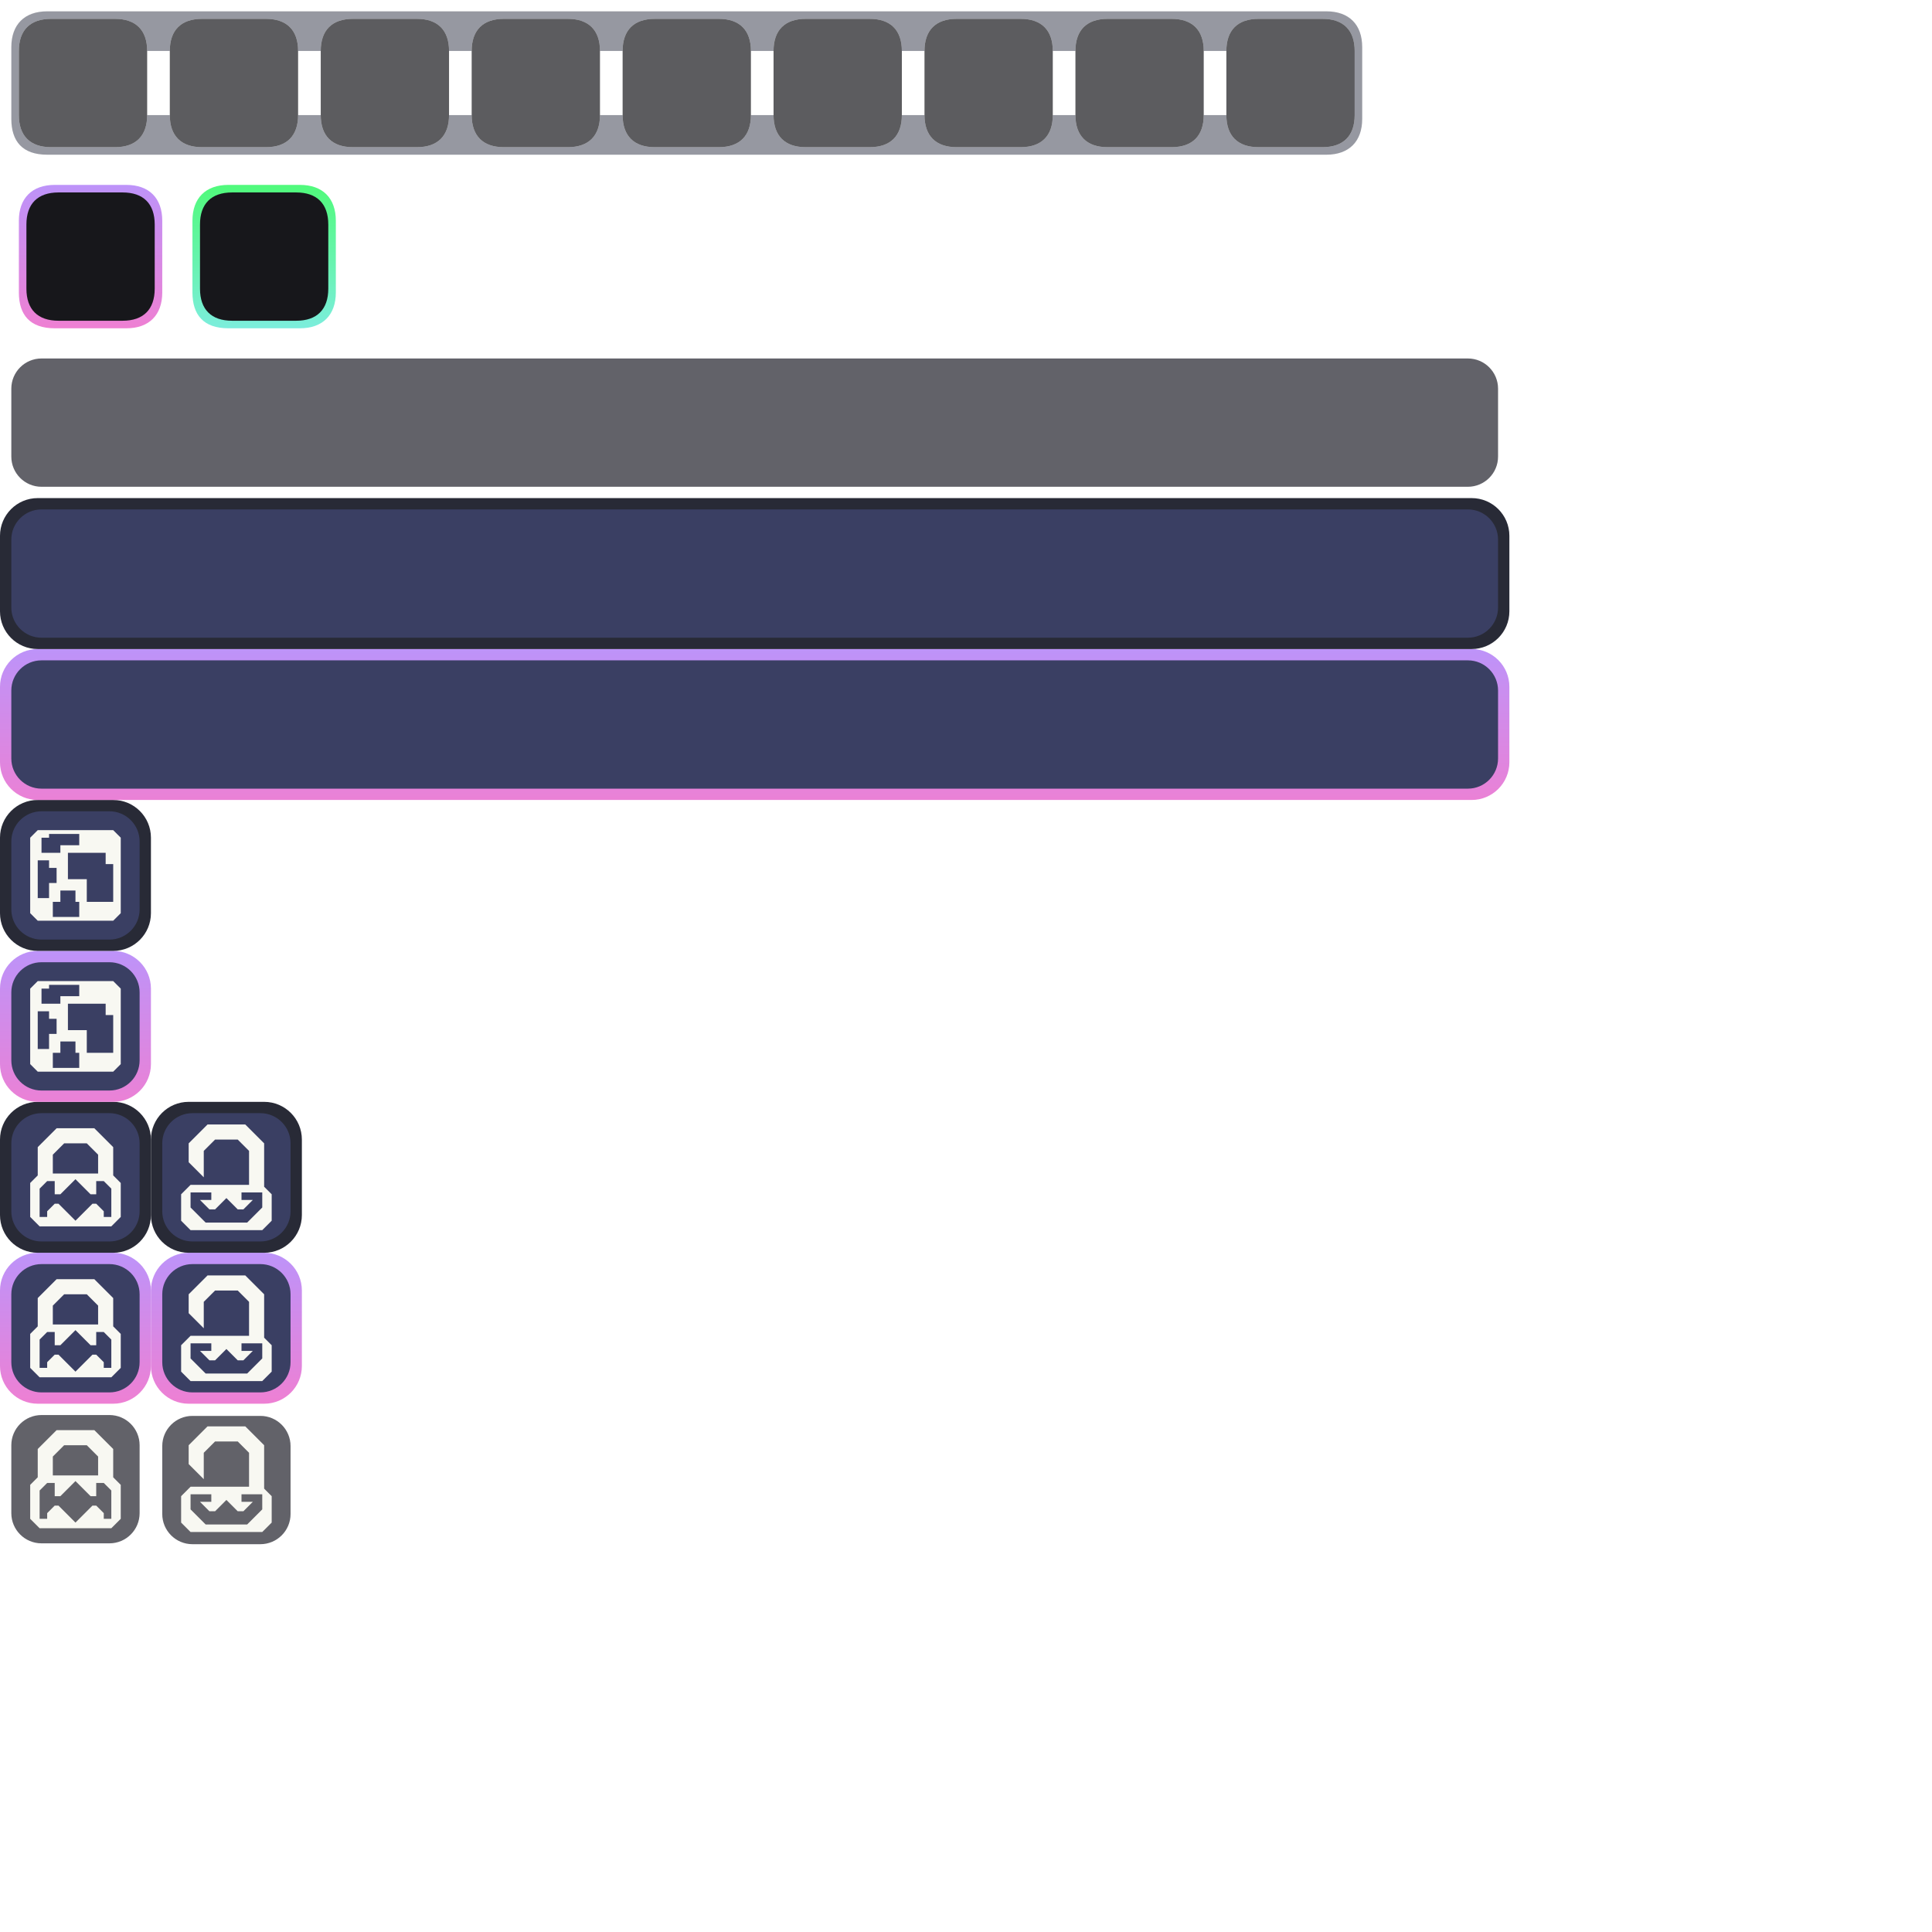
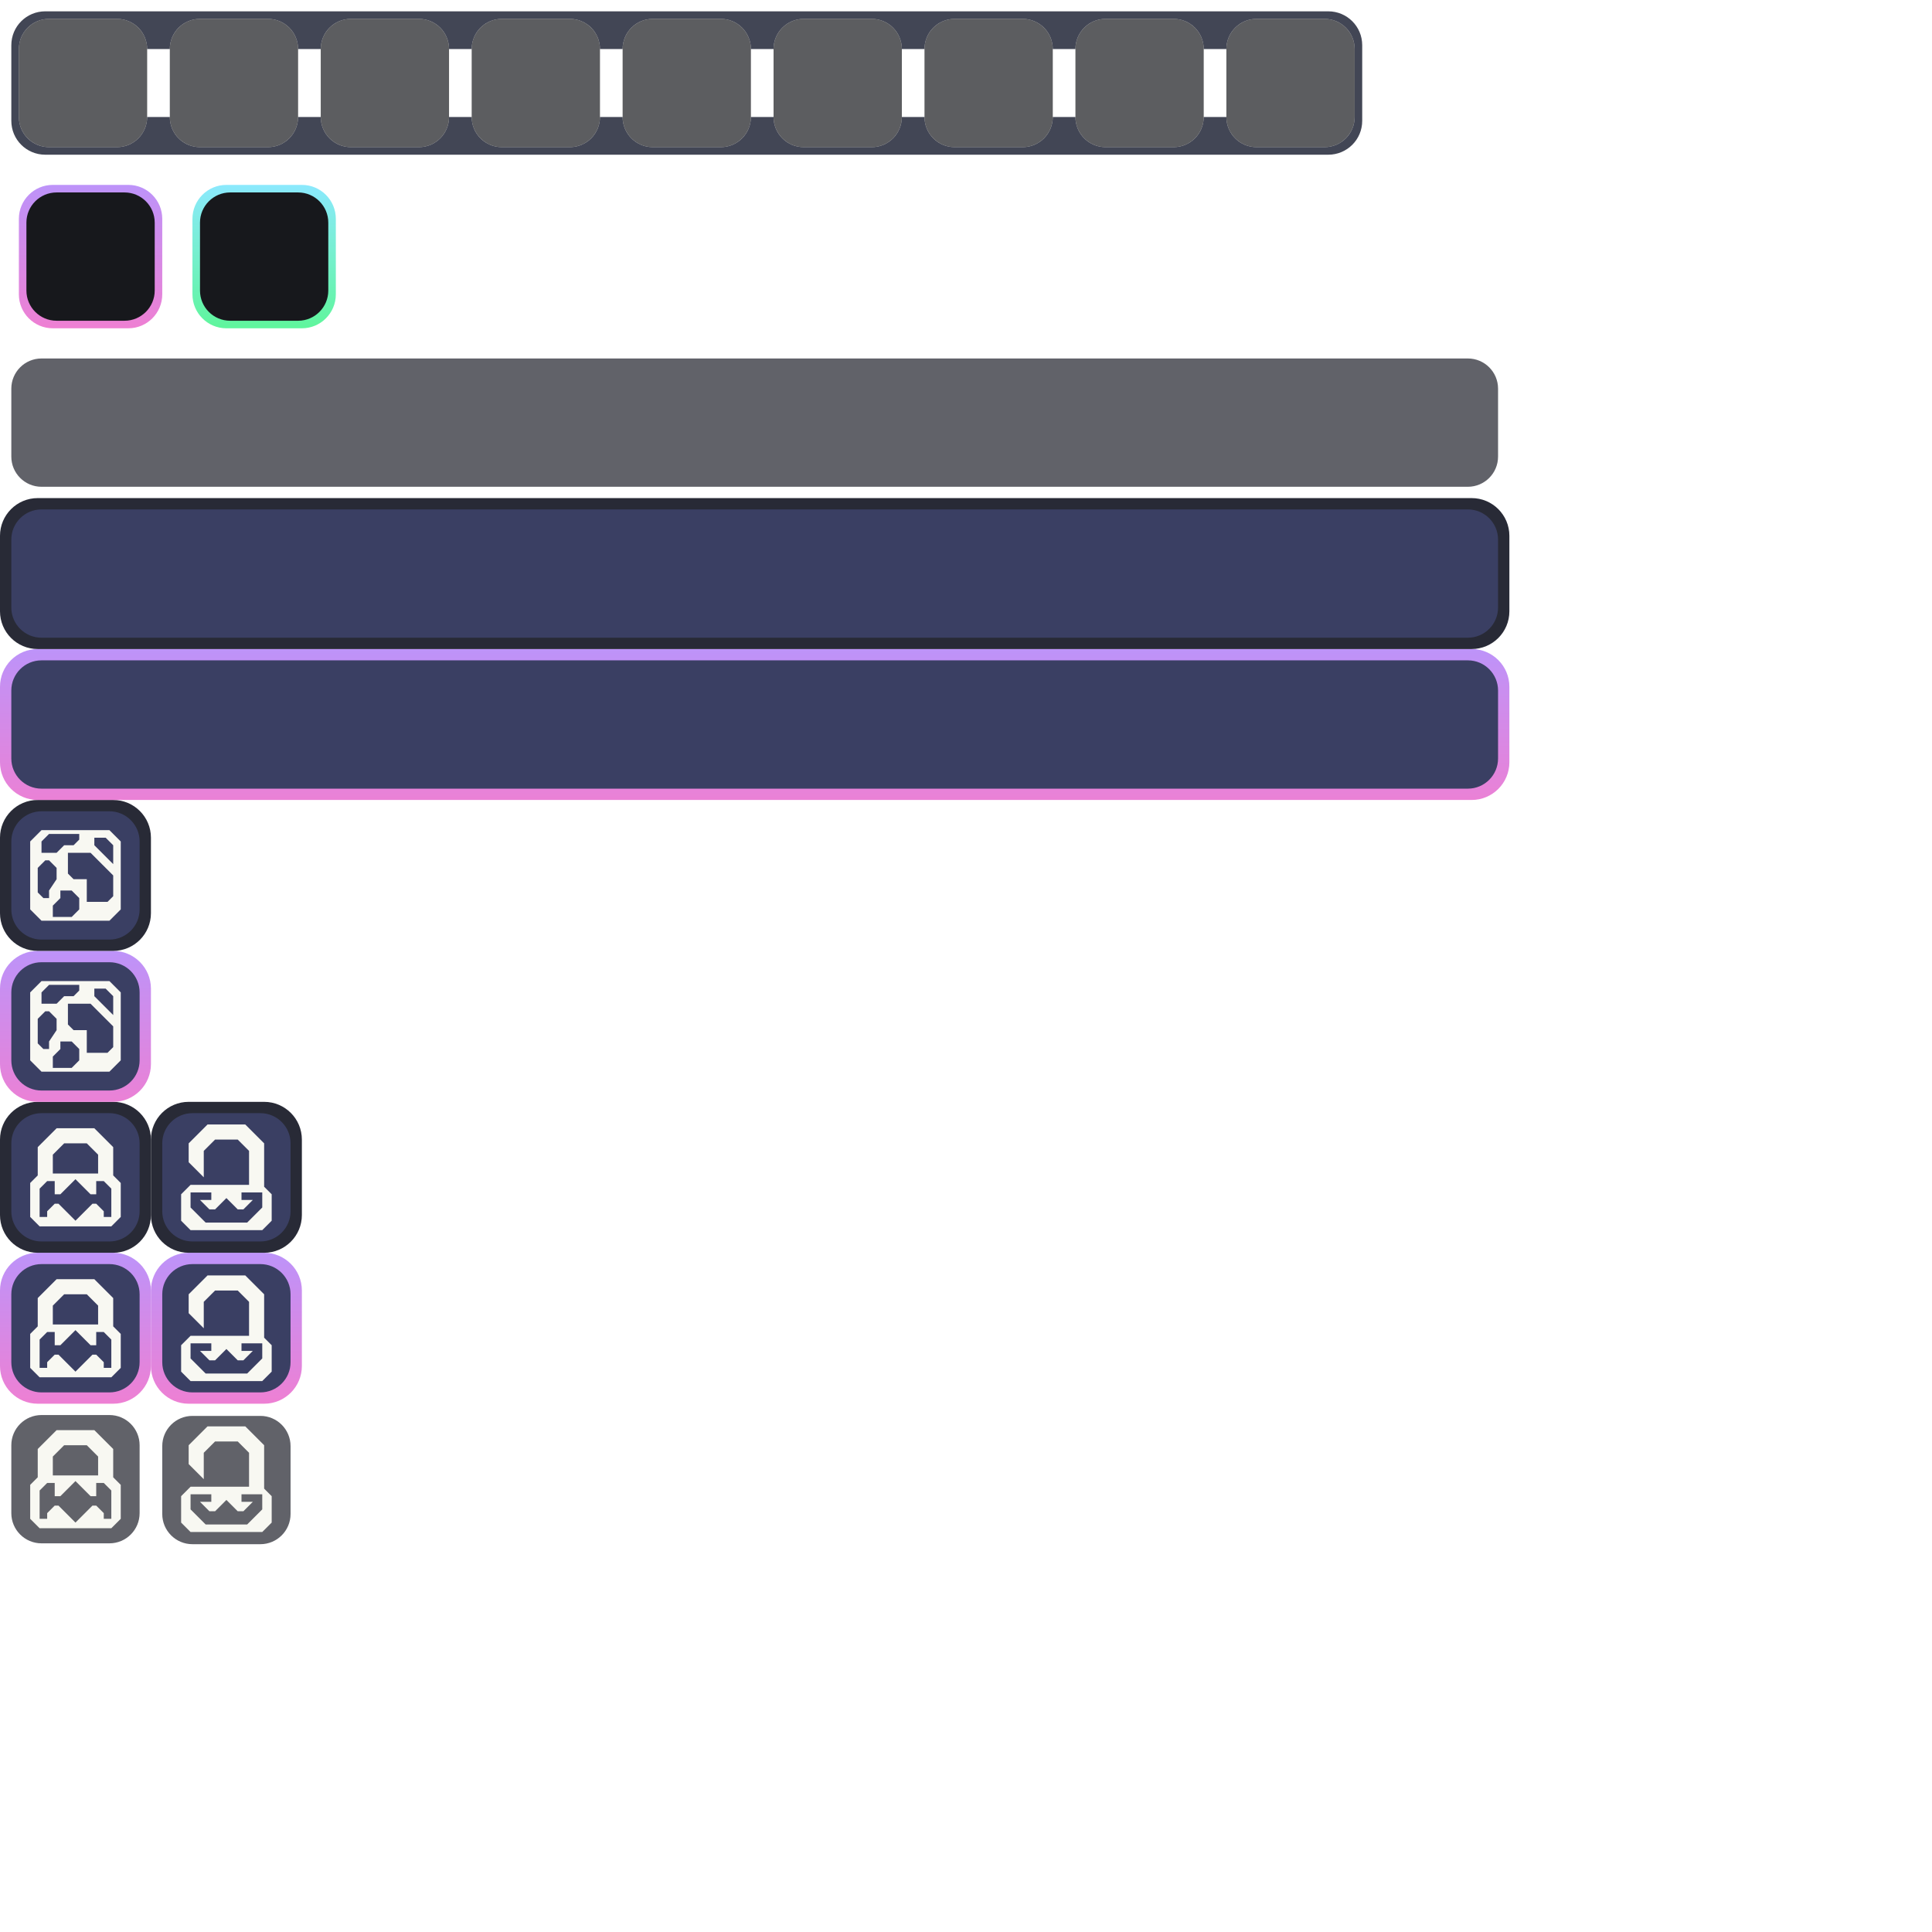
<svg xmlns="http://www.w3.org/2000/svg" xmlns:xlink="http://www.w3.org/1999/xlink" version="1.1" id="svg2" width="1024" height="1024" viewBox="0 0 1024 1024" xml:space="preserve">
  <defs id="defs6">
-     <linearGradient id="linearGradient18673">
-       <stop style="stop-color:#ff79c6;stop-opacity:1;" offset="0" id="stop18669" />
-       <stop style="stop-color:#bd93f9;stop-opacity:1;" offset="1" id="stop18671" />
-     </linearGradient>
    <linearGradient id="linearGradient17209">
      <stop style="stop-color:#8be9fd;stop-opacity:1;" offset="0" id="stop17207" />
      <stop style="stop-color:#50fa7b;stop-opacity:1;" offset="1" id="stop17205" />
    </linearGradient>
-     <linearGradient xlink:href="#linearGradient17209" id="linearGradient17211" x1="139.5" y1="200" x2="139.5" y2="98" gradientUnits="userSpaceOnUse" gradientTransform="translate(0.5)" />
-     <linearGradient xlink:href="#linearGradient18673" id="linearGradient18675" x1="48" y1="200" x2="48" y2="98" gradientUnits="userSpaceOnUse" />
    <linearGradient xlink:href="#linearGradient6" id="linearGradient4" x1="400" y1="240" x2="400" y2="356" gradientUnits="userSpaceOnUse" />
    <linearGradient id="linearGradient6">
      <stop style="stop-color:#bd93f9;stop-opacity:1" offset="0" id="stop7" />
      <stop style="stop-color:#ff79c6;stop-opacity:1" offset="1" id="stop8" />
    </linearGradient>
    <linearGradient xlink:href="#linearGradient6" id="linearGradient11" gradientUnits="userSpaceOnUse" x1="40" y1="240" x2="40" y2="356" />
    <linearGradient xlink:href="#linearGradient6" id="linearGradient11-6" gradientUnits="userSpaceOnUse" x1="40" y1="240" x2="40" y2="348" />
    <linearGradient xlink:href="#linearGradient6" id="linearGradient11-6-9" gradientUnits="userSpaceOnUse" x1="40" y1="240" x2="40" y2="348" />
+     <linearGradient xlink:href="#linearGradient6" id="linearGradient15" x1="48" y1="98" x2="48" y2="200" gradientUnits="userSpaceOnUse" />
+     <linearGradient xlink:href="#linearGradient17209" id="linearGradient16" gradientUnits="userSpaceOnUse" x1="48" y1="98" x2="48" y2="200" gradientTransform="translate(92)" />
  </defs>
  <g id="g11" style="display:inline">
    <g id="g15" style="display:inline">
-       <rect style="display:inline;fill:#1e1f29;fill-opacity:0.699;fill-rule:evenodd;stroke-width:2;stroke-linecap:square;stroke-linejoin:round;stroke-miterlimit:0" id="rect10-9" width="68" height="68" x="86" y="750.456" rx="16" ry="16" />
+       <rect style="display:inline;fill:#1e1f29;fill-opacity:1;fill-rule:evenodd;stroke-width:2;stroke-linecap:square;stroke-linejoin:round;stroke-miterlimit:0;opacity:0.7" id="rect10-9" width="68" height="68" x="86" y="750.456" rx="16" ry="16" />
      <g id="g6-1-2" transform="translate(80,424)" style="display:inline">
        <rect style="display:inline;fill:url(#linearGradient11-6-9);fill-opacity:1;fill-rule:evenodd;stroke-width:2;stroke-linecap:square;stroke-linejoin:round;stroke-miterlimit:0" id="rect5-8-3" width="80" height="80" x="0" y="240" rx="20" ry="20" />
        <rect style="display:inline;fill:#3a3f63;fill-rule:evenodd;stroke-width:2;stroke-linecap:square;stroke-linejoin:round;stroke-miterlimit:0" id="rect6-7-7" width="68" height="68" x="6" y="246" rx="16" ry="16" />
      </g>
      <g id="g12-3" transform="translate(80,424)" style="display:inline">
        <rect style="display:inline;opacity:1;fill:#282a36;fill-rule:evenodd;stroke-width:2;stroke-linecap:square;stroke-linejoin:round;stroke-miterlimit:0" id="rect11-6" width="80" height="80" x="0" y="160" rx="20" ry="20" />
        <rect style="display:inline;opacity:1;fill:#3a3f63;fill-rule:evenodd;stroke-width:2;stroke-linecap:square;stroke-linejoin:round;stroke-miterlimit:0" id="rect12-0" width="68" height="68" x="6" y="166" rx="16" ry="16" />
      </g>
    </g>
    <g id="g14">
-       <rect style="display:inline;opacity:1;fill:#1e1f29;fill-opacity:0.699;fill-rule:evenodd;stroke-width:2;stroke-linecap:square;stroke-linejoin:round;stroke-miterlimit:0" id="rect10" width="68" height="68" x="6" y="750" rx="16" ry="16" />
+       <rect style="display:inline;opacity:0.7;fill:#1e1f29;fill-opacity:1;fill-rule:evenodd;stroke-width:2;stroke-linecap:square;stroke-linejoin:round;stroke-miterlimit:0" id="rect10" width="68" height="68" x="6" y="750" rx="16" ry="16" />
      <g id="g6-1" transform="translate(0,424)" style="display:inline">
        <rect style="display:inline;fill:url(#linearGradient11-6);fill-opacity:1;fill-rule:evenodd;stroke-width:2;stroke-linecap:square;stroke-linejoin:round;stroke-miterlimit:0" id="rect5-8" width="80" height="80" x="0" y="240" rx="20" ry="20" />
        <rect style="display:inline;fill:#3a3f63;fill-rule:evenodd;stroke-width:2;stroke-linecap:square;stroke-linejoin:round;stroke-miterlimit:0" id="rect6-7" width="68" height="68" x="6" y="246" rx="16" ry="16" />
      </g>
      <g id="g12" transform="translate(0,424)" style="display:inline">
        <rect style="display:inline;opacity:1;fill:#282a36;fill-rule:evenodd;stroke-width:2;stroke-linecap:square;stroke-linejoin:round;stroke-miterlimit:0" id="rect11" width="80" height="80" x="0" y="160" rx="20" ry="20" />
        <rect style="display:inline;opacity:1;fill:#3a3f63;fill-rule:evenodd;stroke-width:2;stroke-linecap:square;stroke-linejoin:round;stroke-miterlimit:0" id="rect12" width="68" height="68" x="6" y="166" rx="16" ry="16" />
      </g>
    </g>
    <g id="g13" style="display:inline">
      <g id="g6" transform="translate(0,264)" style="display:inline">
        <rect style="display:inline;fill:url(#linearGradient11);fill-opacity:1;fill-rule:evenodd;stroke-width:2;stroke-linecap:square;stroke-linejoin:round;stroke-miterlimit:0" id="rect5" width="80" height="80" x="0" y="240" rx="20" ry="20" />
        <rect style="display:inline;fill:#3a3f63;fill-rule:evenodd;stroke-width:2;stroke-linecap:square;stroke-linejoin:round;stroke-miterlimit:0" id="rect6" width="68" height="68" x="6" y="246" rx="16" ry="16" />
      </g>
      <g id="g10" transform="translate(0,264)" style="display:inline">
        <rect style="display:inline;opacity:1;fill:#282a36;fill-rule:evenodd;stroke-width:2;stroke-linecap:square;stroke-linejoin:round;stroke-miterlimit:0" id="rect7" width="80" height="80" x="0" y="160" rx="20" ry="20" />
        <rect style="display:inline;opacity:1;fill:#3a3f63;fill-rule:evenodd;stroke-width:2;stroke-linecap:square;stroke-linejoin:round;stroke-miterlimit:0" id="rect8" width="68" height="68" x="6" y="166" rx="16" ry="16" />
      </g>
    </g>
  </g>
  <g id="g8" transform="translate(0,104)" style="display:inline">
    <rect style="display:inline;fill:url(#linearGradient4);fill-opacity:1;fill-rule:evenodd;stroke-width:2;stroke-linecap:square;stroke-linejoin:round;stroke-miterlimit:0" id="rect2-2" width="800" height="80" x="0" y="240" rx="20" ry="20" />
    <rect style="display:inline;fill:#3a3f63;fill-rule:evenodd;stroke-width:2;stroke-linecap:square;stroke-linejoin:round;stroke-miterlimit:0" id="rect3-9" width="788" height="68" x="6" y="246" rx="16" ry="16" />
  </g>
  <g id="g9" transform="translate(0,104)" style="display:inline">
    <rect style="display:inline;opacity:1;fill:#282a36;fill-rule:evenodd;stroke-width:2;stroke-linecap:square;stroke-linejoin:round;stroke-miterlimit:0" id="rect2" width="800" height="80" x="0" y="160" rx="20" ry="20" />
    <rect style="display:inline;opacity:1;fill:#3a3f63;fill-rule:evenodd;stroke-width:2;stroke-linecap:square;stroke-linejoin:round;stroke-miterlimit:0" id="rect3" width="788" height="68" x="6" y="166" rx="16" ry="16" />
  </g>
-   <rect style="display:inline;opacity:1;fill:#1e1f29;fill-opacity:0.699;fill-rule:evenodd;stroke-width:2;stroke-linecap:square;stroke-linejoin:round;stroke-miterlimit:0" id="rect4" width="788" height="68" x="6" y="166" rx="16" ry="16" transform="translate(0,24)" />
+   <rect style="display:inline;opacity:0.7;fill:#1e1f29;fill-opacity:1;fill-rule:evenodd;stroke-width:2;stroke-linecap:square;stroke-linejoin:round;stroke-miterlimit:0" id="rect4" width="788" height="68" x="6" y="166" rx="16" ry="16" transform="translate(0,24)" />
  <g id="g25982" style="display:inline">
    <path id="path25941" style="display:inline;fill:#f8f8f2;fill-opacity:1;stroke:none;stroke-width:1px;stroke-linecap:butt;stroke-linejoin:miter;stroke-opacity:1" class="UnoptimicedTransforms" d="m 110,756 -10,10 v 10 l 8,8 v -14 l 6,-6 h 12 l 6,6 v 18 h -31 l -5,5 v 14 l 5,5 h 38 l 5,-5 v -14 l -4,-4 v -23 l -10,-10 z m -9,36 h 11 v 4 h -6 l 5,5 h 3 l 6,-6 6,6 h 3 l 5,-5 h -6 v -4 h 11 v 8 l -8,8 h -22 l -8,-8 z" />
    <path id="path25882" style="display:inline;fill:#f8f8f2;fill-opacity:1;stroke:none;stroke-width:1px;stroke-linecap:butt;stroke-linejoin:miter;stroke-opacity:1" class="UnoptimicedTransforms" d="m 110,676 -10,10 v 10 l 8,8 v -14 l 6,-6 h 12 l 6,6 v 18 h -31 l -5,5 v 14 l 5,5 h 38 l 5,-5 v -14 l -4,-4 v -23 l -10,-10 z m -9,36 h 11 v 4 h -6 l 5,5 h 3 l 6,-6 6,6 h 3 l 5,-5 h -6 v -4 h 11 v 8 l -8,8 h -22 l -8,-8 z" />
    <path id="path25344" style="display:inline;fill:#f8f8f2;fill-opacity:1;stroke:none;stroke-width:1px;stroke-linecap:butt;stroke-linejoin:miter;stroke-opacity:1" class="UnoptimicedTransforms" d="m 110,596 -10,10 v 10 l 8,8 v -14 l 6,-6 h 12 l 6,6 v 18 h -31 l -5,5 v 14 l 5,5 h 38 l 5,-5 v -14 l -4,-4 v -23 l -10,-10 z m -9,36 h 11 v 4 h -6 l 5,5 h 3 l 6,-6 6,6 h 3 l 5,-5 h -6 v -4 h 11 v 8 l -8,8 h -22 l -8,-8 z" />
    <path id="path25943-2" style="fill:#f8f8f2;fill-opacity:1;stroke:none;stroke-width:1px;stroke-linecap:butt;stroke-linejoin:miter;stroke-opacity:1" d="m 30,758 -10,10 v 15 l -4,4 v 18 l 5,5 h 38 l 5,-5 v -18 l -4,-4 V 768 L 50,758 Z m 4,8 h 12 l 6,6 v 10 H 28 v -10 z m 6,19 8,8 h 3 v -7 h 4 l 4,4 v 15 h -4 v -3 l -4,-4 h -2 l -9,9 -9,-9 h -2 l -4,4 v 3 h -4 v -15 l 4,-4 h 4 v 7 h 3 z" />
    <path id="path25943" style="fill:#f8f8f2;fill-opacity:1;stroke:none;stroke-width:1px;stroke-linecap:butt;stroke-linejoin:miter;stroke-opacity:1" d="m 30,678 -10,10 v 15 l -4,4 v 18 l 5,5 h 38 l 5,-5 v -18 l -4,-4 V 688 L 50,678 Z m 4,8 h 12 l 6,6 v 10 H 28 v -10 z m 6,19 8,8 h 3 v -7 h 4 l 4,4 v 15 h -4 v -3 l -4,-4 h -2 l -9,9 -9,-9 h -2 l -4,4 v 3 h -4 v -15 l 4,-4 h 4 v 7 h 3 z" />
    <path id="path25297" style="fill:#f8f8f2;fill-opacity:1;stroke:none;stroke-width:1px;stroke-linecap:butt;stroke-linejoin:miter;stroke-opacity:1" d="m 30,598 -10,10 v 15 l -4,4 v 18 l 5,5 h 38 l 5,-5 v -18 l -4,-4 V 608 L 50,598 Z m 4,8 h 12 l 6,6 v 10 H 28 v -10 z m 6,19 8,8 h 3 v -7 h 4 l 4,4 v 15 h -4 v -3 l -4,-4 h -2 l -9,9 -9,-9 h -2 l -4,4 v 3 h -4 v -15 l 4,-4 h 4 v 7 h 3 z" />
-     <path id="path25972" style="fill:#f8f8f2;stroke:none;stroke-width:1px;stroke-linecap:butt;stroke-linejoin:miter;stroke-opacity:1" d="m 20,520 -4,4 v 40 l 4,4 h 40 l 4,-4 v -40 l -4,-4 z m 6,2 h 16 v 6 H 32 v 4 H 22 v -8 h 4 z m 10,10 h 20 v 6 h 4 v 20 H 46 V 546 H 36 Z m -16,4 h 6 v 4 h 4 v 8 h -4 v 8 h -6 z m 12,16 h 8 v 6 h 2 v 8 H 28 v -8 h 4 z" />
-     <path id="path25276" style="fill:#f8f8f2;stroke:none;stroke-width:1px;stroke-linecap:butt;stroke-linejoin:miter;stroke-opacity:1" d="m 20,440 -4,4 v 40 l 4,4 h 40 l 4,-4 v -40 l -4,-4 z m 6,2 h 16 v 6 H 32 v 4 H 22 v -8 h 4 z m 10,10 h 20 v 6 h 4 v 20 H 46 V 466 H 36 Z m -16,4 h 6 v 4 h 4 v 8 h -4 v 8 h -6 z m 12,16 h 8 v 6 h 2 v 8 H 28 v -8 h 4 z" />
+     <path id="path25972" style="fill:#f8f8f2;stroke:none;stroke-width:1px;stroke-linecap:butt;stroke-linejoin:miter;stroke-opacity:1" d="m 22,520 -6,6 v 36 l 6,6 h 36 l 6,-6 v -36 l -6,-6 z m 4,2 h 12 4 v 3 l -3,3 h -5 l -4,4 h -8 v -6 z m 10,10 h 12 l 12,12 v 11 l -3,3 H 46 v -8 -4 h -7 l -3,-3 z m -16,8 4,-4 h 2 l 4,4 v 6 l -4,6 v 4 h -3 l -3,-3 z m 12,12 h 6 l 4,4 v 6 l -4,4 H 28 V 562.156 560 l 4,-4 z m 18,-28 h 6 l 4,4 v 10 L 50,528 Z" />
+     <path id="path25972-1" style="display:inline;fill:#f8f8f2;stroke:none;stroke-width:1px;stroke-linecap:butt;stroke-linejoin:miter;stroke-opacity:1" d="m 22,440 -6,6 v 36 l 6,6 h 36 l 6,-6 v -36 l -6,-6 z m 4,2 h 12 4 v 3 l -3,3 h -5 l -4,4 h -8 v -6 z m 10,10 h 12 l 12,12 v 11 l -3,3 H 46 v -8 -4 h -7 l -3,-3 z m -16,8 4,-4 h 2 l 4,4 v 6 l -4,6 v 4 h -3 l -3,-3 z m 12,12 h 6 l 4,4 v 6 l -4,4 H 28 V 482.156 480 l 4,-4 z m 18,-28 h 6 l 4,4 v 10 L 50,448 Z" />
  </g>
  <g id="g3" style="display:inline">
-     <path d="m 178,117 1e-5,38 c 0,12 -7,19 -19,19 h -38 c -13,0 -19,-7 -19,-19 L 102,117 c 0,-12 7,-19 19,-19 h 38 c 12,0 19,7 19,19 z" style="display:inline;fill:url(#linearGradient17211);fill-opacity:1;stroke:#000000;stroke-width:0;stroke-linecap:butt;stroke-linejoin:miter;stroke-miterlimit:4;stroke-dasharray:none;stroke-opacity:1" id="path5473" />
-     <path style="display:inline;fill:#17171b;fill-opacity:1;stroke:#000000;stroke-width:0;stroke-linecap:butt;stroke-linejoin:miter;stroke-miterlimit:4;stroke-dasharray:none;stroke-opacity:0.805" d="m 174,119 v 34 c 0,11 -6,17 -17,17 h -34 c -11,0 -17,-6 -17,-17 l -1e-5,-34 c 0,-11 6,-17 17,-17 h 34 C 168,102 174,108 174,119 Z" id="path1" />
+     <rect style="display:inline;fill:url(#linearGradient16);fill-rule:evenodd;stroke-width:2;stroke-linecap:square;stroke-linejoin:round;stroke-miterlimit:0" id="rect9-2" width="76" height="76" x="102" y="98" rx="17.967" ry="18" />
+     <rect style="display:inline;fill:#17181c;fill-rule:evenodd;stroke-width:2;stroke-linecap:square;stroke-linejoin:round;stroke-miterlimit:0" id="rect9-5" width="68" height="68" x="106" y="102" rx="16" ry="16" />
  </g>
  <g id="g1" style="display:inline">
-     <path d="m 86,117 v 38 c 0,12 -7,19 -19,19 H 29 c -13,0 -19,-7 -19,-19 v -38 c 0,-12 7,-19 19,-19 h 38 c 12,0 19,7 19,19 z" style="display:inline;fill:url(#linearGradient18675);fill-opacity:1;stroke:#000000;stroke-width:0;stroke-linecap:butt;stroke-linejoin:miter;stroke-miterlimit:4;stroke-dasharray:none;stroke-opacity:1" id="path3158" />
-     <path style="display:inline;fill:#17171b;fill-opacity:1;stroke:#000000;stroke-width:0;stroke-linecap:butt;stroke-linejoin:miter;stroke-miterlimit:4;stroke-dasharray:none;stroke-opacity:0.805" d="m 82,119 -4e-6,34 c -10e-7,11 -6,17 -17,17 h -34 c -11,0 -17,-6 -17,-17 l 4e-6,-34 c 1e-6,-11 6,-17 17,-17 h 34 C 76,102 82,108 82,119 Z" id="path3119" />
+     <rect style="display:inline;opacity:1;fill:url(#linearGradient15);fill-rule:evenodd;stroke-width:2;stroke-linecap:square;stroke-linejoin:round;stroke-miterlimit:0" id="rect9" width="76" height="76" x="10" y="98" rx="17.967" ry="18" />
+     <rect style="display:inline;opacity:1;fill:#17181c;fill-rule:evenodd;stroke-width:2;stroke-linecap:square;stroke-linejoin:round;stroke-miterlimit:0" id="rect13" width="68" height="68" x="14" y="102" rx="16" ry="16" />
  </g>
  <g id="g2" transform="translate(401,7)">
-     <path id="path3158-7-6" style="display:inline;fill:#2e3244;fill-opacity:0.503;stroke:#000000;stroke-width:0;stroke-linecap:butt;stroke-linejoin:miter;stroke-miterlimit:4;stroke-dasharray:none;stroke-opacity:1" d="m -376,-1 c -12,0 -19,7 -19,19 v 38 c 0,12 6,19 19,19 h 678 c 12,0 19,-7 19,-19 V 18 C 321,6 314,-1 302,-1 Z m 2,4 h 34 c 11,0 17,6 17,17 h 12 c 0,-11 6,-17 17,-17 h 34 c 11,0 17,6 17,17 h 12 c 0,-11 6,-17 17,-17 h 34 c 11,0 17,6 17,17 h 12 c 0,-11 6,-17 17,-17 h 34 c 11,0 17,6 17,17 h 12 C -71,9 -65,3 -54,3 h 34 c 11,0 17,6 17,17 H 9 C 9,9 15,3 26,3 h 34 c 11,0 17,6 17,17 H 89 C 89,9 95,3 106,3 h 34 c 11,0 17,6 17,17 h 12 C 169,9 175,3 186,3 h 34 c 11,0 17,6 17,17 h 12 C 249,9 255,3 266,3 h 34 c 11,0 17,6 17,17 v 34 c 0,11 -6,17 -17,17 h -34 c -11,0 -17,-6 -17,-17 h -12 c 0,11 -6,17 -17,17 h -34 c -11,0 -17,-6 -17,-17 h -12 c 0,11 -6,17 -17,17 H 106 C 95,71 89,65 89,54 H 77 C 77,65 71,71 60,71 H 26 C 15,71 9,65 9,54 H -3 c 0,11 -6,17 -17,17 h -34 c -11,0 -17,-6 -17,-17 h -12 c 0,11 -6,17 -17,17 h -34 c -11,0 -17,-6 -17,-17 h -12 c 0,11 -6,17 -17,17 h -34 c -11,0 -17,-6 -17,-17 h -12 c 0,11 -6,17 -17,17 h -34 c -11,0 -17,-6 -17,-17 h -12 c 0,11 -6,17 -17,17 h -34 c -11,0 -17,-6 -17,-17 V 20 c 0,-11 6,-17 17,-17 z" />
-     <path style="display:inline;fill:#17181c;fill-opacity:0.701;stroke:#000000;stroke-width:0;stroke-linecap:butt;stroke-linejoin:miter;stroke-miterlimit:4;stroke-dasharray:none;stroke-opacity:1" d="m -323,20 v 34 c 0,11 -6,17 -17,17 h -34 c -11,0 -17,-6 -17,-17 V 20 c 0,-11 6,-17 17,-17 L -340,3 c 11,-2e-7 17,6 17,17 z m 80,0 -1e-5,34 c 0,11 -6,17 -17,17 h -34 c -11,0 -17,-6 -17,-17 V 20 c 0,-11 6,-17 17,-17 h 34 C -249,3 -243,9 -243,20 Z m 80,0 -1e-5,34 c 0,11 -6,17 -17,17 h -34 c -11,0 -17,-6 -17,-17 V 20 c 0,-11 6,-17 17,-17 h 34 c 11,0 17,6 17,17 z M -83,20 l -1e-5,34 c -3e-6,11 -6,17 -17,17 h -34 c -11,0 -17,-6 -17,-17 L -151,20 c 0,-11 6,-17 17,-17 h 34 C -89,3 -83,9 -83,20 Z m 80,0 -1e-5,34 c -3.2e-6,11 -6,17 -17,17 h -34 c -11,0 -17,-6 -17,-17 V 20 c 0,-11 6,-17 17,-17 h 34 C -9,3 -3,9 -3,20 Z m 80,0 -1e-5,34 c -3e-6,11 -6,17 -17,17 h -34 c -11,0 -17,-6 -17,-17 V 20 c 0,-11 6,-17 17,-17 h 34 C 71,3 77,9 77,20 Z m 80,0 -1e-5,34 c 0,11 -6,17 -17,17 h -34 c -11,0 -17,-6 -17,-17 L 89,20 c 3e-6,-11 6,-17 17,-17 h 34 C 151,3 157,9 157,20 Z m 80,0 -1e-5,34 c 0,11 -6,17 -17,17 h -34 c -11,0 -17,-6 -17,-17 l 1e-5,-34 c 0,-11 6,-17 17,-17 h 34 c 11,0 17,6 17,17 z m 80,0 L 317,54 c 0,11 -6,17 -17,17 h -34 c -11,0 -17,-6 -17,-17 l 1e-5,-34 c 0,-11 6,-17 17,-17 h 34 c 11,0 17,6 17,17 z" id="path19954-5-7-5-3-6-6-7" />
+     <rect style="display:none;opacity:0.9;fill:#2e3242;fill-rule:evenodd;stroke-width:2;stroke-linecap:square;stroke-linejoin:round;stroke-miterlimit:0" id="rect1" width="716" height="76" x="6" y="6" rx="18" ry="17.969" transform="translate(-401,-7)" />
+     <path id="rect25" style="display:inline;opacity:0.9;fill:#2e3242;fill-rule:evenodd;stroke-width:2;stroke-linecap:square;stroke-linejoin:round;stroke-miterlimit:0" d="M 24 6 C 14.028 6 6 14.014 6 23.969 L 6 64.031 C 6 73.986 14.028 82 24 82 L 704 82 C 713.972 82 722 73.986 722 64.031 L 722 23.969 C 722 14.014 713.972 6 704 6 L 24 6 z M 26 10 L 62 10 C 70.864 10 78 17.136 78 26 L 90 26 C 90 17.136 97.136 10 106 10 L 142 10 C 150.864 10 158 17.136 158 26 L 170 26 C 170 17.136 177.136 10 186 10 L 222 10 C 230.864 10 238 17.136 238 26 L 250 26 C 250 17.136 257.136 10 266 10 L 302 10 C 310.864 10 318 17.136 318 26 L 330 26 C 330 17.136 337.136 10 346 10 L 382 10 C 390.864 10 398 17.136 398 26 L 410 26 C 410 17.136 417.136 10 426 10 L 462 10 C 470.864 10 478 17.136 478 26 L 490 26 C 490 17.136 497.136 10 506 10 L 542 10 C 550.864 10 558 17.136 558 26 L 570 26 C 570 17.136 577.136 10 586 10 L 622 10 C 630.864 10 638 17.136 638 26 L 650 26 C 650 17.136 657.136 10 666 10 L 702 10 C 710.864 10 718 17.136 718 26 L 718 62 C 718 70.864 710.864 78 702 78 L 666 78 C 657.136 78 650 70.864 650 62 L 638 62 C 638 70.864 630.864 78 622 78 L 586 78 C 577.136 78 570 70.864 570 62 L 558 62 C 558 70.864 550.864 78 542 78 L 506 78 C 497.136 78 490 70.864 490 62 L 478 62 C 478 70.864 470.864 78 462 78 L 426 78 C 417.136 78 410 70.864 410 62 L 398 62 C 398 70.864 390.864 78 382 78 L 346 78 C 337.136 78 330 70.864 330 62 L 318 62 C 318 70.864 310.864 78 302 78 L 266 78 C 257.136 78 250 70.864 250 62 L 238 62 C 238 70.864 230.864 78 222 78 L 186 78 C 177.136 78 170 70.864 170 62 L 158 62 C 158 70.864 150.864 78 142 78 L 106 78 C 97.136 78 90 70.864 90 62 L 78 62 C 78 70.864 70.864 78 62 78 L 26 78 C 17.136 78 10 70.864 10 62 L 10 26 C 10 17.136 17.136 10 26 10 z " transform="translate(-401,-7)" />
+     <g id="g16" style="display:inline;opacity:0.7">
+       <rect style="display:inline;fill:#17181c;fill-rule:evenodd;stroke-width:2;stroke-linecap:square;stroke-linejoin:round;stroke-miterlimit:0" id="rect13-7" width="68" height="68" x="249" y="3" rx="16" ry="16" />
+       <rect style="display:inline;fill:#17181c;fill-rule:evenodd;stroke-width:2;stroke-linecap:square;stroke-linejoin:round;stroke-miterlimit:0" id="rect13-7-9" width="68" height="68" x="169" y="3" rx="16" ry="16" />
+       <rect style="display:inline;fill:#17181c;fill-rule:evenodd;stroke-width:2;stroke-linecap:square;stroke-linejoin:round;stroke-miterlimit:0" id="rect13-7-9-6" width="68" height="68" x="89" y="3" rx="16" ry="16" />
+       <rect style="display:inline;fill:#17181c;fill-rule:evenodd;stroke-width:2;stroke-linecap:square;stroke-linejoin:round;stroke-miterlimit:0" id="rect13-7-9-6-6" width="68" height="68" x="9" y="3" rx="16" ry="16" />
+       <rect style="display:inline;fill:#17181c;fill-rule:evenodd;stroke-width:2;stroke-linecap:square;stroke-linejoin:round;stroke-miterlimit:0" id="rect13-7-9-6-6-6" width="68" height="68" x="-71" y="3" rx="16" ry="16" />
+       <rect style="display:inline;fill:#17181c;fill-rule:evenodd;stroke-width:2;stroke-linecap:square;stroke-linejoin:round;stroke-miterlimit:0" id="rect13-7-9-6-6-6-8" width="68" height="68" x="-151" y="3" rx="16" ry="16" />
+       <rect style="display:inline;fill:#17181c;fill-rule:evenodd;stroke-width:2;stroke-linecap:square;stroke-linejoin:round;stroke-miterlimit:0" id="rect13-7-9-6-6-6-8-9" width="68" height="68" x="-231" y="3" rx="16" ry="16" />
+       <rect style="display:inline;fill:#17181c;fill-rule:evenodd;stroke-width:2;stroke-linecap:square;stroke-linejoin:round;stroke-miterlimit:0" id="rect13-7-9-6-6-6-8-9-0" width="68" height="68" x="-311" y="3" rx="16" ry="16" />
+       <rect style="display:inline;fill:#17181c;fill-rule:evenodd;stroke-width:2;stroke-linecap:square;stroke-linejoin:round;stroke-miterlimit:0" id="rect13-7-9-6-6-6-8-9-0-3" width="68" height="68" x="-391" y="3" rx="16" ry="16" />
+     </g>
  </g>
</svg>
